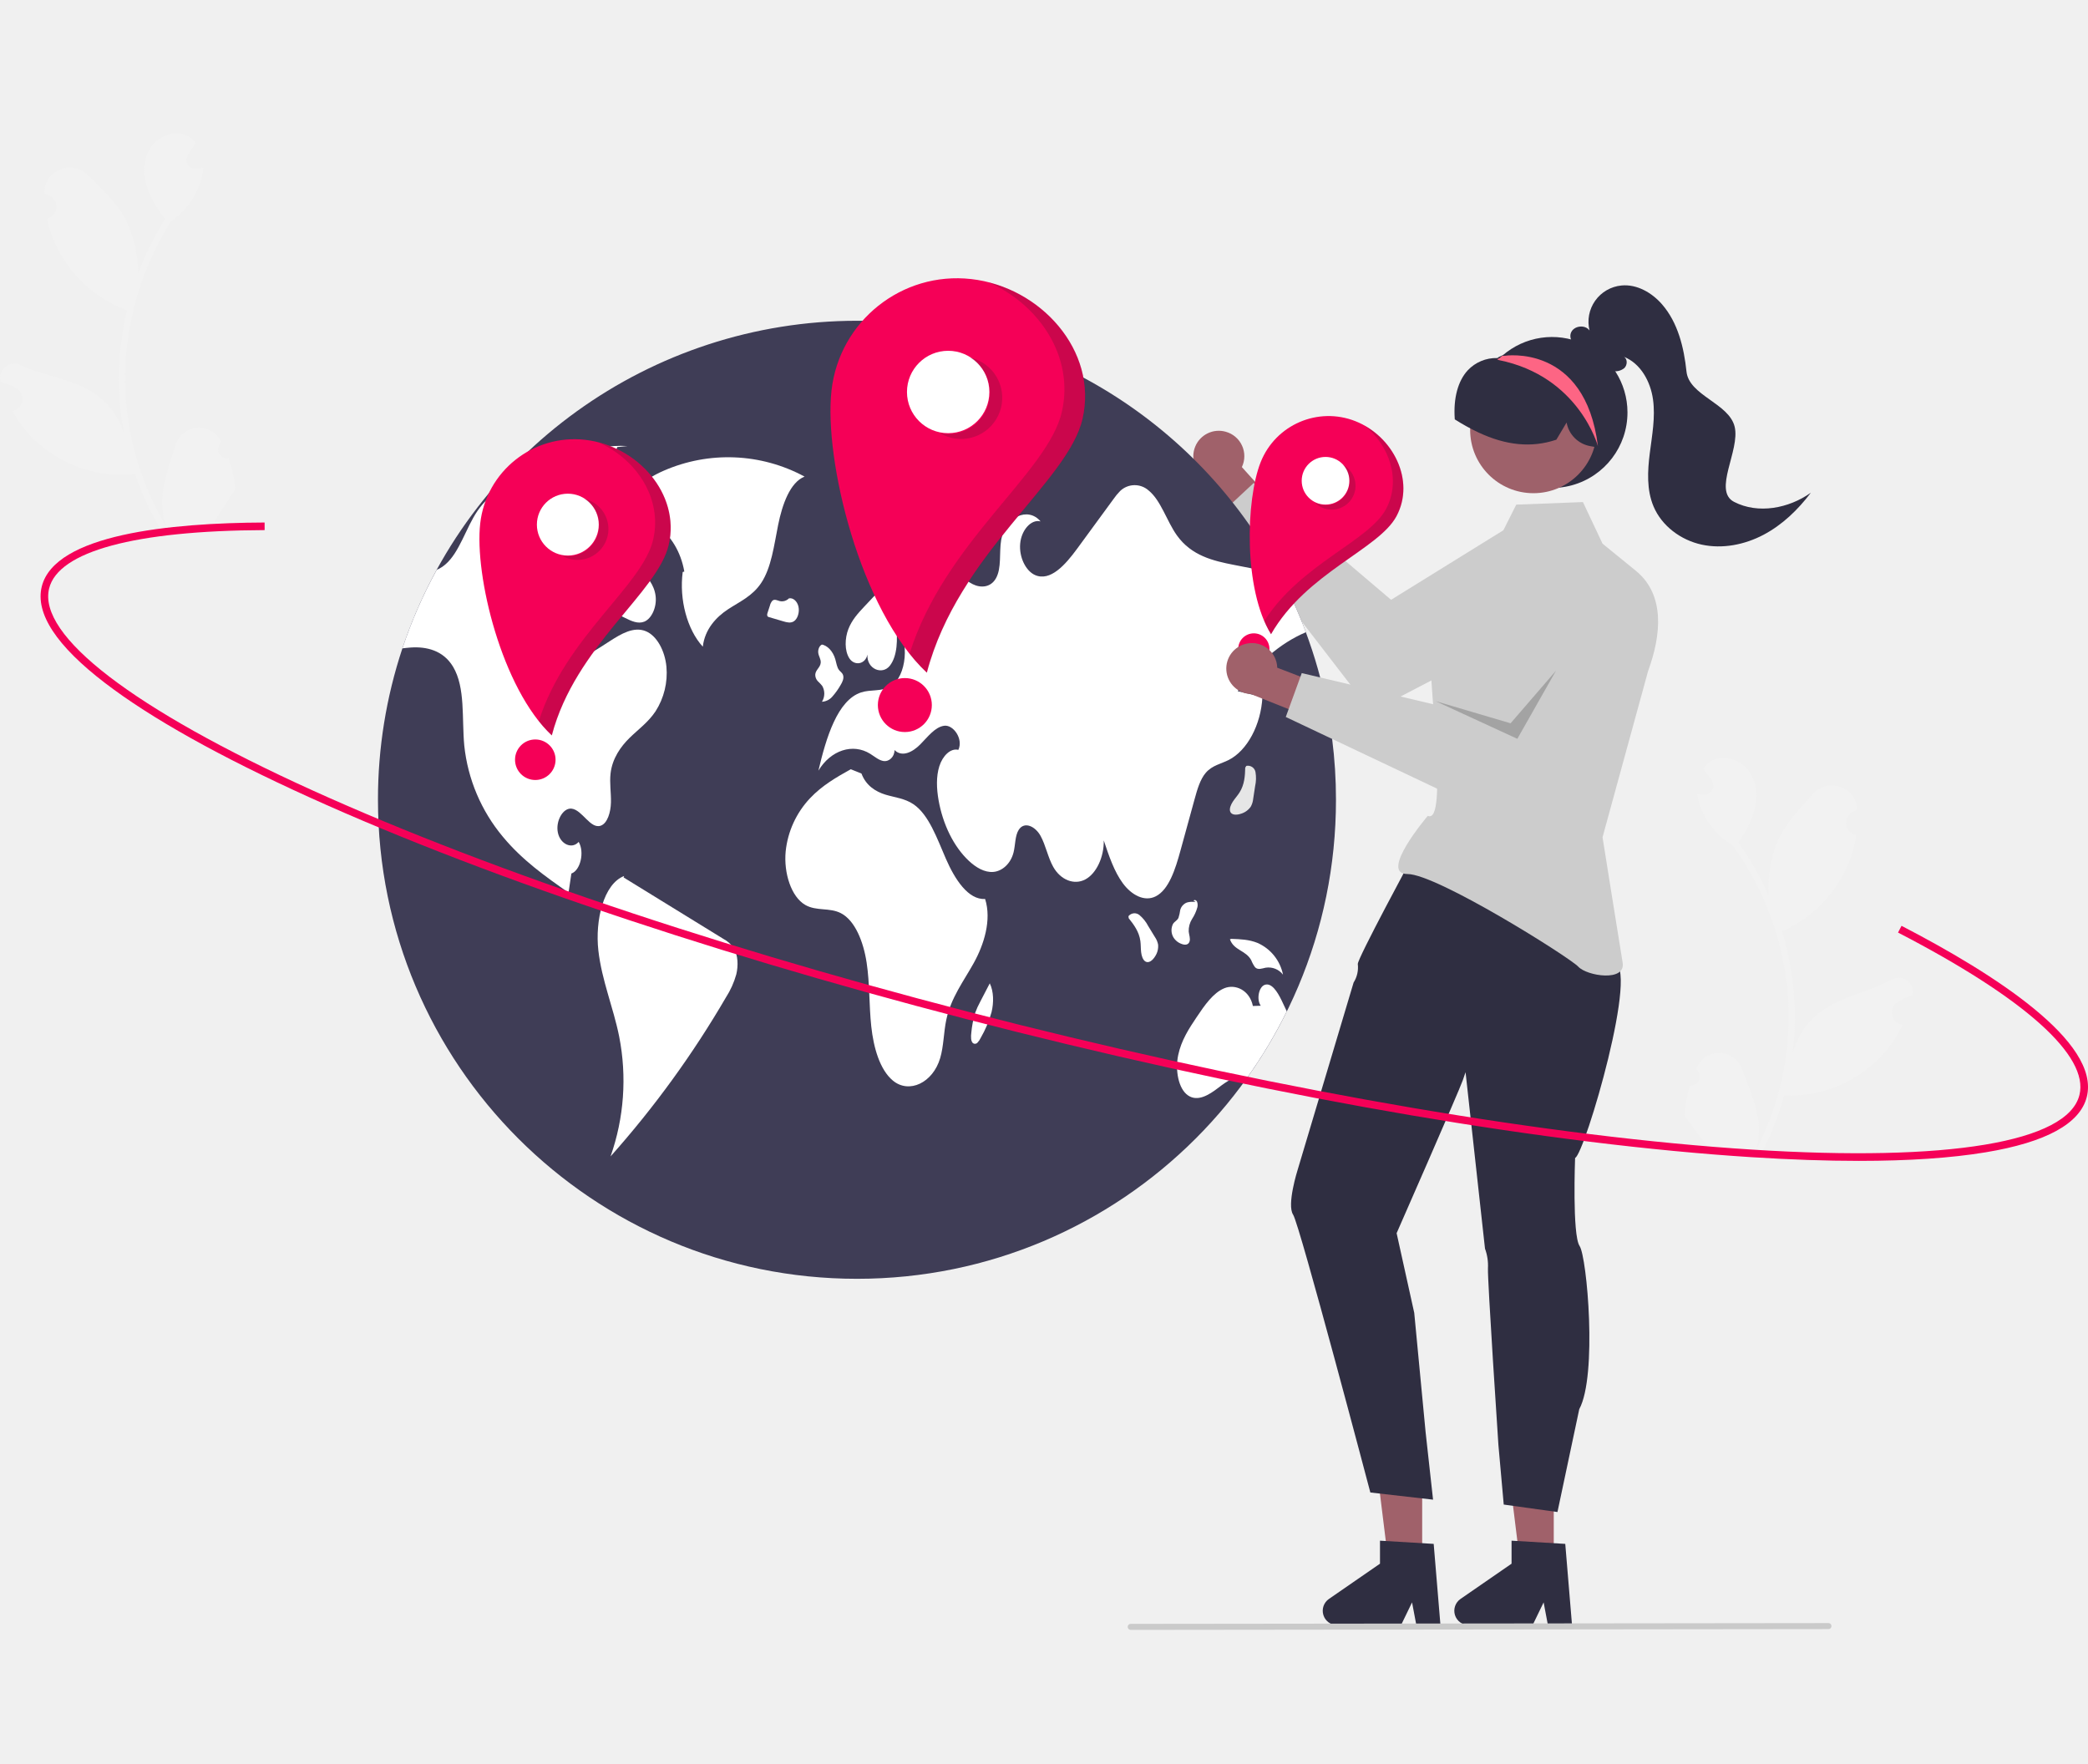
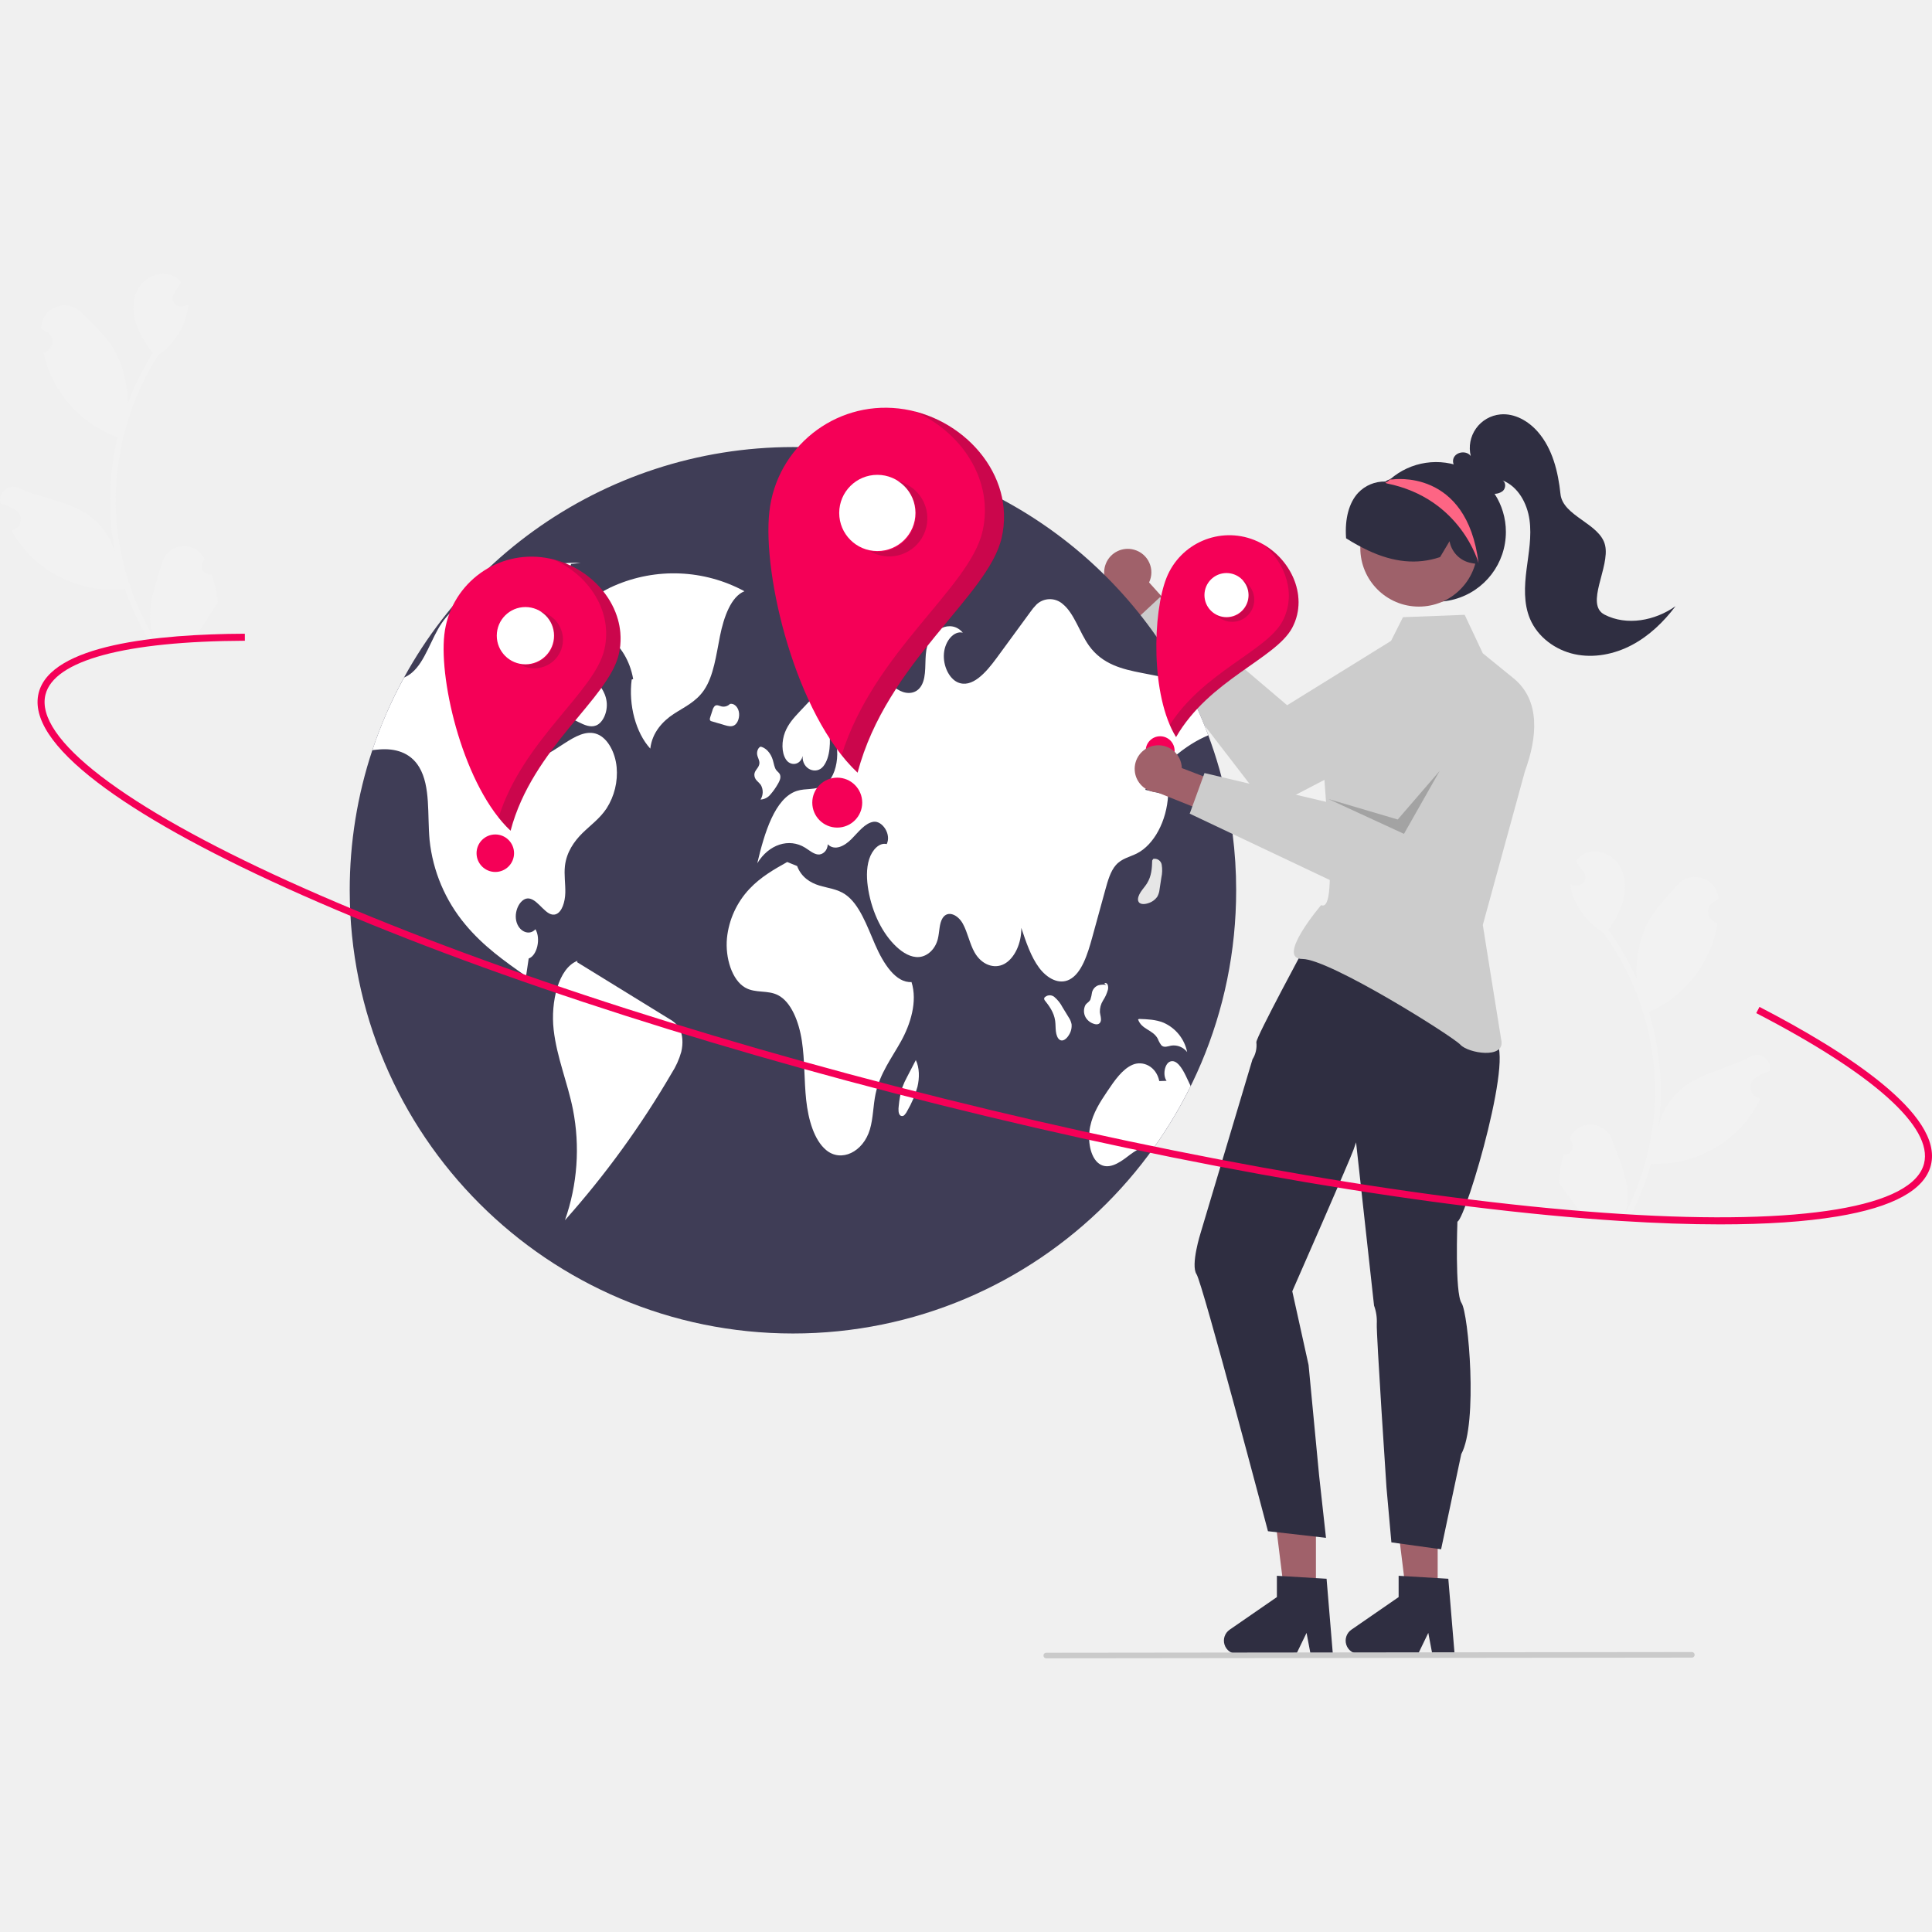
- <svg xmlns="http://www.w3.org/2000/svg" data-name="Layer 1" width="450" height="380" viewBox="0 0 825.202 591.419">
+ <svg xmlns="http://www.w3.org/2000/svg" data-name="Layer 1" width="360" height="360" viewBox="0 0 825.202 591.419">
  <path d="M855.224,530.608a3.613,3.613,0,0,0,2.907-6.134c-.074-.366-.127-.629-.202-.995q.054-.116.109-.231a9.703,9.703,0,0,1,17.876.899c2.596,7.179,5.991,14.407,6.561,21.897a28.705,28.705,0,0,1-.962,9.838,115.086,115.086,0,0,0,12.68-47.26,111.081,111.081,0,0,0-.112-12.411q-.335-5.081-1.115-10.11a116.419,116.419,0,0,0-20.767-50.362,30.983,30.983,0,0,1-12.25-13.954,23.634,23.634,0,0,1-1.847-6.551c.623.111,1.257.192,1.882.263.195.019.4.039.594.059l.073.007a3.58,3.58,0,0,0,3.208-5.689q-.383-.518-.766-1.036c-.387-.533-.785-1.056-1.172-1.588a1.784,1.784,0,0,1-.126-.16c-.445-.608-.891-1.205-1.336-1.812a10.352,10.352,0,0,1,3.543-3.119c4.865-2.553,11.309-.328,14.53,4.115,3.232,4.443,3.599,10.483,2.158,15.78a41.485,41.485,0,0,1-6.327,12.512c.242.341.494.672.735,1.012a117.172,117.172,0,0,1,11.316,19.923,48.709,48.709,0,0,1,3.957-22.465c3.093-6.578,8.567-11.985,13.427-17.57,5.837-6.708,16.999-3.142,17.56,5.732q.008.129.016.258-1.049.529-2.059,1.131a4.901,4.901,0,0,0,1.559,9.001l.099.02a48.767,48.767,0,0,1-1.623,7.224,50.21,50.21,0,0,1-26.436,30.272c-.41.187-.81.374-1.22.551a119.597,119.597,0,0,1,5.022,30.563,113.435,113.435,0,0,1-.934,18.292l.041-.214a29.974,29.974,0,0,1,11.026-16.813c8.167-6.095,19.39-7.957,28.118-12.756a5.625,5.625,0,0,1,8.352,5.867q-.022.113-.045.225a32.924,32.924,0,0,0-3.771,1.605q-1.049.529-2.059,1.131a4.901,4.901,0,0,0,1.559,9.001l.099.02c.071.014.133.027.204.04a48.808,48.808,0,0,1-9.622,13.625,50.254,50.254,0,0,1-37.15,14.279l-.01-0a119.562,119.562,0,0,1-9.113,23.048l-28.661-1.334c-.088-.323-.165-.656-.243-.979a32.599,32.599,0,0,0,7.953-.103c-2.005-2.708-4.009-5.437-6.014-8.145a1.781,1.781,0,0,1-.126-.16c-1.016-1.386-2.044-2.761-3.06-4.147l-.001-.002a47.75,47.75,0,0,1,1.963-12.086Z" transform="translate(-187.3989 -154.2905)" fill="#f2f2f2" />
  <path d="M277.743,282.773a3.613,3.613,0,0,1-3.28-5.943c.051-.37.088-.635.14-1.005q-.061-.112-.123-.224a9.703,9.703,0,0,0-17.786,2.002c-2.148,7.326-5.089,14.75-5.196,22.26a28.705,28.705,0,0,0,1.568,9.76A115.086,115.086,0,0,1,237.489,263.235a111.08,111.08,0,0,1-.655-12.394q.02-5.092.488-10.16a116.419,116.419,0,0,1,17.616-51.549,30.983,30.983,0,0,0,11.364-14.684,23.634,23.634,0,0,0,1.438-6.653c-.615.15-1.243.27-1.862.378-.193.031-.397.064-.59.095l-.073.011a3.58,3.58,0,0,1-3.554-5.48q.35-.541.7-1.082c.353-.556.718-1.102,1.071-1.658a1.783,1.783,0,0,0,.116-.168c.407-.634.815-1.258,1.222-1.891a10.352,10.352,0,0,0-3.728-2.894c-5.013-2.248-11.307.371-14.248,5.005-2.951,4.635-2.944,10.685-1.179,15.883a41.485,41.485,0,0,0,7.088,12.097c-.22.355-.451.701-.671,1.056a117.172,117.172,0,0,0-10.063,20.584,48.709,48.709,0,0,0-5.337-22.177c-3.493-6.374-9.291-11.432-14.486-16.706-6.24-6.335-17.161-2.086-17.172,6.806q-0.0.129 0.0.258,1.08.463,2.125,1.002a4.901,4.901,0,0,1-1,9.08l-.098.026a48.767,48.767,0,0,0,2.066,7.109,50.21,50.21,0,0,0,28.256,28.581c.421.161.832.323,1.252.474a119.597,119.597,0,0,0-3.124,30.814,113.433,113.433,0,0,0,2.062,18.199l-.054-.211a29.974,29.974,0,0,0-12.044-16.1c-8.528-5.579-19.845-6.744-28.852-10.995a5.625,5.625,0,0,0-7.973,6.372q.029.111.059.222a32.924,32.924,0,0,1,3.863,1.369q1.08.464,2.125,1.002a4.901,4.901,0,0,1-1,9.081l-.098.026c-.07.018-.131.035-.201.053a48.808,48.808,0,0,0,10.445,13.005,50.254,50.254,0,0,0,37.961,11.957l.01-.001a119.563,119.563,0,0,0,10.52,22.441l28.523-3.102c.068-.328.124-.665.182-.992a32.599,32.599,0,0,1-7.944.388c1.834-2.827,3.665-5.674,5.499-8.501a1.779,1.779,0,0,0,.116-.168c.929-1.446,1.869-2.882,2.798-4.328l0-.002a47.75,47.75,0,0,0-2.706-11.941Z" transform="translate(-187.3989 -154.2905)" fill="#f2f2f2" />
  <path d="M671.818,272.202a10.016,10.016,0,0,1,6.383,13.969l15.306,17.017-8.073,11.824L664.157,290.677a10.07,10.07,0,0,1,7.661-18.475Z" transform="translate(-187.3989 -154.2905)" fill="#a0616a" />
  <path d="M815.114,313.989l0,0a20.026,20.026,0,0,0-27.608-6.542l-50.339,31.177-54.301-46.158L669.356,305.045l59.987,77.83,77.965-40.644C805.489,343.179,817.313,317.567,815.114,313.989Z" transform="translate(-187.3989 -154.2905)" fill="#ccc" />
  <path d="M715.391,417.655a189.27,189.27,0,0,1-189.308,189.308c-104.551,0-189.308-84.757-189.308-189.308a189.245,189.245,0,0,1,9.655-59.842A189.506,189.506,0,0,1,526.083,228.347,189.245,189.245,0,0,1,693.021,328.333a186.774,186.774,0,0,1,10.464,23.106c.41,1.104.81,2.208,1.199,3.323v.011q2.603,7.351,4.586,14.976A189.32,189.32,0,0,1,715.391,417.655Z" transform="translate(-187.3989 -154.2905)" fill="#3f3d56" />
  <path d="M505.371,289.931a63.517,63.517,0,0,0-55.761-2.281c-7.796,3.393-16.006,9.48-18.607,20.471,10.519-6.208,24.136,3.601,26.843,19.336l-.632.174c-1.43,10.899,1.762,22.764,7.941,29.522.811-7.02,5.427-11.797,9.967-14.781,4.54-2.984,9.562-5.152,13.027-10.282,4.108-6.081,5.151-14.969,6.783-23.077C496.563,300.905,499.659,292.19,505.371,289.931Z" transform="translate(-187.3989 -154.2905)" fill="#fff" />
  <path d="M446.489,382.675c-2.913,4.375-6.805,7.12-10.296,10.538-3.481,3.429-6.794,8.056-7.488,13.998-.442,3.807.242,7.677.147,11.527-.094,3.849-1.378,8.182-3.996,9.139-4.133,1.493-7.288-6.184-11.537-6.72-3.376-.421-6.415,4.89-5.437,9.497.978,4.606,5.574,6.647,8.214,3.639,2.387,4.007.705,11.274-2.882,12.505-.379,2.524-.757,5.038-1.125,7.562-9.066-6.342-18.226-12.789-25.935-22.075a67.007,67.007,0,0,1-15.271-36.095c-.999-10.675.484-22.885-4.417-31.099-3.923-6.573-10.654-8.025-16.712-7.614-1.104.074-2.219.2-3.323.336a187.235,187.235,0,0,1,13.556-31.025,13.282,13.282,0,0,0,3.397-2.114c5.637-4.785,8.14-14.472,12.715-21.171q.442-.647.915-1.262c4.68-6.111,10.948-9.255,17.006-12.179,13.409-6.51,27.208-13.104,41.364-12.2l-4.028.389q-7.052,19.751-14.114,39.502-1.073,3.029-2.166,6.068c-2.671,7.488-5.427,15.46-5.017,23.842.242,4.964,1.967,10.265,5.248,11.968,3.06,1.578,6.405-.358,9.36-2.272,1.252-.799,2.493-1.599,3.744-2.408,4.491-2.892,9.465-5.858,14.209-3.923,4.344,1.767,7.551,7.667,8.161,14.03A28.049,28.049,0,0,1,446.489,382.675Z" transform="translate(-187.3989 -154.2905)" fill="#fff" />
  <path d="M473.198,472.572q-19.674-12.113-39.348-24.227l.223-.573c-8.155,3.106-11.54,17.602-10.193,29.456,1.348,11.854,5.917,22.451,8.226,34.002a90.252,90.252,0,0,1-3.403,47.358,387.843,387.843,0,0,0,45.56-62.781,33.588,33.588,0,0,0,4.121-9.138c.833-3.442.705-7.58-.964-10.34A11.511,11.511,0,0,0,473.198,472.572Z" transform="translate(-187.3989 -154.2905)" fill="#fff" />
  <path d="M421.435,325.653c-1.393,3.131-1.929,7.307-.665,10.547,1.291,3.309,4.019,4.804,6.532,6.05l7.247,3.592c2.411,1.195,5.01,2.402,7.468,1.419,2.964-1.186,5.02-5.833,4.488-10.148-.566-4.591-3.46-7.749-6.136-10.439q-5.618-5.645-11.237-11.291l-2.111,2.585A28.192,28.192,0,0,0,421.435,325.653Z" transform="translate(-187.3989 -154.2905)" fill="#fff" />
  <path d="M676.541,374.735q4.891,1.152,9.781,2.303c-.568,11.012-6.026,21.203-13.346,24.894-3.05,1.536-6.447,2.103-8.971,4.975-2.282,2.608-3.439,6.668-4.501,10.549q-2.792,10.16-5.585,20.319c-1.998,7.299-4.564,15.408-9.76,18.037-4.459,2.261-9.56-.505-12.989-5.143-3.429-4.638-5.521-10.875-7.551-16.953.126,6.626-2.955,13.125-7.32,15.429-4.375,2.303-9.697.221-12.621-4.922-2.103-3.692-2.976-8.561-5.038-12.305-2.061-3.744-6.384-5.89-8.635-2.377-1.483,2.335-1.294,5.911-2.03,8.877-1.146,4.606-4.617,7.499-8.056,7.751-3.429.252-6.773-1.725-9.644-4.407-5.921-5.553-10.286-14.366-11.979-24.158-.747-4.365-.957-9.118.337-13.21,1.294-4.091,4.417-7.246,7.52-6.468,2.04-4.312-1.988-10.033-5.616-9.529-3.639.505-6.489,4.407-9.476,7.404-2.976,2.997-7.141,5.174-10.139,2.198.021,2.766-2.23,4.596-4.175,4.365-1.935-.221-3.66-1.777-5.437-2.882-6.868-4.281-15.586-1.441-20.466,6.657,3.05-12.978,7.52-27.87,16.89-30.92,3.828-1.251,8.004-.221,11.621-2.387,6.405-3.839,7.699-18.342,2.167-24.326.705,5.658.568,12.263-2.419,16.133-2.987,3.87-9.255,1.346-8.876-4.375-.862,3.944-5.153,4.543-7.131,1.514-1.988-3.029-1.819-7.982-.41-11.6s3.807-6.216,6.131-8.708c4.996-5.353,10.065-10.77,15.849-14.135,5.795-3.365,12.484-4.501,18.289-1.157,3.061,1.767,5.753,4.712,8.877,6.268,3.124,1.567,7.089,1.367,9.16-2.293,2.324-4.081,1.23-10.139,2.093-15.239,1.546-9.013,10.559-13.23,15.555-7.278-3.733-.957-7.593,3.46-8.056,8.813-.473,5.353,2.23,10.759,5.848,12.379,6.079,2.692,12.032-4.081,16.628-10.349q7.194-9.844,14.408-19.677a23.782,23.782,0,0,1,2.577-3.134,8.291,8.291,0,0,1,11.327-.231c4.859,3.965,7.141,12.095,11.127,17.69,5.784,8.13,14.44,10.107,22.496,11.684q9.008,1.751,18.026,3.523a186.774,186.774,0,0,1,10.464,23.106C693.305,355.762,683.913,363.849,676.541,374.735Z" transform="translate(-187.3989 -154.2905)" fill="#fff" />
  <path d="M695.955,501.276a188.546,188.546,0,0,1-15.671,26.219c-3.786-1.62-7.856,1.273-11.401,3.986-3.702,2.84-8.151,5.606-11.947,3.018-3.881-2.65-5.132-10.065-3.902-15.944,1.23-5.869,4.301-10.538,7.278-14.976,3.155-4.712,6.531-9.602,10.917-11.432,4.396-1.83,10.044.757,11.327,7.004l3.113-.105c-1.746-2.398-.831-7.362,1.515-8.235,2.703-1.02,5.048,2.692,6.647,5.974C694.546,498.268,695.272,499.762,695.955,501.276Z" transform="translate(-187.3989 -154.2905)" fill="#fff" />
  <path d="M576.727,456.853c-6.691.421-11.992-7.817-15.514-15.92-3.522-8.104-6.736-17.371-12.773-21.496-3.45-2.357-7.383-2.68-11.125-3.822-3.742-1.142-7.659-3.505-9.447-8.318l-4.245-1.715c-5.606,3.152-11.285,6.362-16.116,11.491a36.018,36.018,0,0,0-9.603,20.993c-.811,8.496,2.183,17.97,7.778,21.161,4.421,2.522,9.567.932,14.045,3.241,5.595,2.884,8.916,11.264,10.173,19.537s.939,16.871,1.838,25.238,3.379,17.073,8.509,21.361c6.42,5.366,15.841.907,18.722-8.86,1.413-4.791,1.364-10.197,2.421-15.171,1.861-8.758,6.883-15.256,10.866-22.441C576.241,474.949,579.376,465.191,576.727,456.853Z" transform="translate(-187.3989 -154.2905)" fill="#fff" />
  <path d="M510.607,370.79a17.86,17.86,0,0,1,1.742,1.85,6.077,6.077,0,0,1-.107,6.276,5.839,5.839,0,0,0,4.181-2.125,26.879,26.879,0,0,0,3.206-4.516c.683-1.113,1.408-2.618.945-3.939-.316-.902-1.064-1.287-1.588-1.965-.831-1.075-1.036-2.783-1.466-4.259-.928-3.188-3.153-5.532-5.567-5.867l.335.064c-1.009.345-1.713,1.947-1.49,3.388.203,1.312,1.046,2.402.963,3.741-.121,1.925-2.044,2.828-2.163,4.753A3.674,3.674,0,0,0,510.607,370.79Z" transform="translate(-187.3989 -154.2905)" fill="#fff" />
  <path d="M499.142,338.082c.01-.003.02-.003.03-.006a5.357,5.357,0,0,0,.571-.608Z" transform="translate(-187.3989 -154.2905)" fill="#e6e6e6" />
  <path d="M501.149,347.116c1.479-.951,2.306-3.582,1.817-5.785-.486-2.189-2.206-3.66-3.793-3.256a3.866,3.866,0,0,1-3.595,1.058c-.981-.253-2.058-.903-2.909-.164a4.404,4.404,0,0,0-.991,1.935q-.472,1.45-.945,2.9a1.83,1.83,0,0,0-.112,1.099.931.931,0,0,0,.714.568q2.835.836,5.669,1.671C498.381,347.549,499.868,347.94,501.149,347.116Z" transform="translate(-187.3989 -154.2905)" fill="#fff" />
  <path d="M643.805,471.848q-1.31-2.145-2.62-4.29a14.334,14.334,0,0,0-3.453-4.336,3.06,3.06,0,0,0-4.356.436l.106.817c1.991,2.498,4.098,5.273,4.603,8.98.199,1.462.13,2.974.304,4.442s.671,2.99,1.618,3.623c1.375.919,2.99-.436,3.969-2.089a7.193,7.193,0,0,0,1.115-4.579A8.03,8.03,0,0,0,643.805,471.848Z" transform="translate(-187.3989 -154.2905)" fill="#fff" />
  <path d="M682.68,417.231q.379-2.485.758-4.97a14.334,14.334,0,0,0,.15-5.541,3.06,3.06,0,0,0-3.614-2.471l-.445.693c-.085,3.193-.261,6.673-2.262,9.834-.789,1.246-1.816,2.359-2.628,3.594s-1.412,2.72-1.095,3.814c.461,1.589,2.569,1.592,4.382.958a7.193,7.193,0,0,0,3.801-2.785A8.03,8.03,0,0,0,682.68,417.231Z" transform="translate(-187.3989 -154.2905)" fill="#e6e6e6" />
  <path d="M657.508,473.709c.427-1.228-.189-2.636-.32-3.993a8.765,8.765,0,0,1,1.334-4.969,16.154,16.154,0,0,0,2.078-4.556,3.812,3.812,0,0,0-.1-2.231c-.289-.65-.99-.946-1.391-.431l.86.554a7.829,7.829,0,0,0-3.489.169,4.318,4.318,0,0,0-2.644,2.981,18.441,18.441,0,0,1-.693,3.092c-.513,1.054-1.505,1.405-2.129,2.33a5.57,5.57,0,0,0,.088,5.292,6.177,6.177,0,0,0,3.494,2.748C655.645,475.069,657.028,475.089,657.508,473.709Z" transform="translate(-187.3989 -154.2905)" fill="#fff" />
  <path d="M681.91,481.072a12.005,12.005,0,0,0,1.512,2.775c1.168,1.177,2.756.454,4.173.168a7.215,7.215,0,0,1,6.864,2.753A17.471,17.471,0,0,0,684.411,474.231c-3.341-1.362-6.86-1.494-10.334-1.616l-.6.154C675.006,477.22,679.808,477.121,681.91,481.072Z" transform="translate(-187.3989 -154.2905)" fill="#fff" />
  <path d="M578.558,490.177l.009.019q.087-.168.175-.336Z" transform="translate(-187.3989 -154.2905)" fill="#e6e6e6" />
  <path d="M574.856,497.342a32.889,32.889,0,0,0-2.077,4.562,39.711,39.711,0,0,0-1.505,7.806c-.188,1.504-.246,3.426.697,4.159a1.337,1.337,0,0,0,1.749-.238,6.918,6.918,0,0,0,1.268-1.885,43.417,43.417,0,0,0,4.28-10.159c.902-3.744.894-8.151-.701-11.393Q576.711,493.769,574.856,497.342Z" transform="translate(-187.3989 -154.2905)" fill="#fff" />
  <path d="M539.143,306.44a4.215,4.215,0,0,0,4.542.886,14.999,14.999,0,0,0,4.274-2.823,10.055,10.055,0,0,0,2.591-2.826,5.732,5.732,0,0,0,.53-4.366c-.585-1.712-2.07-2.286-3.38-2.674q-3.146-.933-6.292-1.866l1.517-1.368c-1.561-.838-3.288.717-4.264,2.642a14.224,14.224,0,0,0-1.294,3.984C536.844,301.051,537.355,304.649,539.143,306.44Z" transform="translate(-187.3989 -154.2905)" fill="#e6e6e6" />
  <path d="M576.174,294.008a3.465,3.465,0,0,0,4.722.384,5.279,5.279,0,0,0,2.089-3.762c.148-1.65-.667-3.484-1.832-3.626l.267-1.545c-2.244-.405-5.006-.487-6.209,2.239A6.399,6.399,0,0,0,576.174,294.008Z" transform="translate(-187.3989 -154.2905)" fill="#e6e6e6" />
  <path d="M571.227,211.865a49.926,49.926,0,0,0-55.207,44.015c-3.091,27.399,11.344,86.898,37.662,111.528,12.392-47.189,55.815-75.179,61.56-100.336C621.381,240.191,598.627,214.955,571.227,211.865Z" transform="translate(-187.3989 -154.2905)" fill="#f50057" />
  <circle id="a2705e7e-530b-43fb-b0c6-4087ca2c8018" data-name="b262ea8c-1946-46c9-a449-3a1996c39394" cx="374.728" cy="102.203" r="16.282" fill="#fff" />
  <circle id="bb575e01-1284-49d3-8651-037e5b7ffa75" data-name="bcc29a3a-8123-4529-80aa-6f70df2823cf" cx="357.608" cy="225.929" r="10.665" fill="#f50057" />
  <path d="M575.599,244.828A16.282,16.282,0,0,1,558.827,272.741a16.28,16.28,0,0,0,11.909-29.853A16.282,16.282,0,0,1,575.599,244.828Z" transform="translate(-187.3989 -154.2905)" fill="#231f20" opacity="0.2" style="isolation:isolate" />
  <path d="M615.306,267.124c-5.746,25.157-49.169,53.147-61.56,100.336a69.061,69.061,0,0,1-6.877-7.535c13.925-44.356,54.645-71.309,60.196-95.615,4.968-21.754-8.988-42.429-29.015-51.163C602.292,219.242,620.932,242.491,615.306,267.124Z" transform="translate(-187.3989 -154.2905)" fill="#231f20" opacity="0.2" style="isolation:isolate" />
  <path d="M418.644,275.396a37.492,37.492,0,0,0-41.459,33.054c-2.321,20.576,8.519,65.257,28.283,83.754,9.306-35.437,41.915-56.457,46.23-75.349C456.308,296.668,439.22,277.717,418.644,275.396Z" transform="translate(-187.3989 -154.2905)" fill="#f50057" />
  <circle id="b2d5ab8a-e71c-4a1a-aadf-98f8ab95825b" data-name="b262ea8c-1946-46c9-a449-3a1996c39394" cx="224.412" cy="154.621" r="12.228" fill="#fff" />
  <circle id="bac33ac8-32b5-423c-9bc5-6c03ceb8d8dc" data-name="bcc29a3a-8123-4529-80aa-6f70df2823cf" cx="211.555" cy="247.535" r="8.009" fill="#f50057" />
  <path d="M421.928,300.151A12.227,12.227,0,1,1,409.332,321.112a12.226,12.226,0,0,0,8.943-22.418A12.227,12.227,0,0,1,421.928,300.151Z" transform="translate(-187.3989 -154.2905)" fill="#231f20" opacity="0.2" style="isolation:isolate" />
  <path d="M451.746,316.894c-4.315,18.892-36.924,39.911-46.23,75.349a51.862,51.862,0,0,1-5.165-5.658c10.457-33.31,41.036-53.55,45.205-71.803,3.731-16.337-6.75-31.863-21.789-38.421C441.973,280.936,455.971,298.395,451.746,316.894Z" transform="translate(-187.3989 -154.2905)" fill="#231f20" opacity="0.2" style="isolation:isolate" />
  <polygon points="614.063 564.054 600.638 564.054 594.251 512.27 614.066 512.271 614.063 564.054" fill="#a0616a" />
  <path d="M808.684,743.836H799.158l-1.7-8.994-4.355,8.994H767.836a5.68,5.68,0,0,1-3.227-10.353l20.177-13.935v-9.093l21.223,1.267Z" transform="translate(-187.3989 -154.2905)" fill="#2f2e41" />
  <polygon points="562.063 564.054 548.638 564.054 542.251 512.27 562.066 512.271 562.063 564.054" fill="#a0616a" />
  <path d="M756.684,743.836H747.158l-1.7-8.994-4.355,8.994H715.836a5.68,5.68,0,0,1-3.227-10.353l20.177-13.935v-9.093l21.223,1.267Z" transform="translate(-187.3989 -154.2905)" fill="#2f2e41" />
  <path d="M698.458,581.624C701.027,585.477,728.977,691.417,728.977,691.417l24.783,2.826-2.942-26.655-4.496-47.17-6.962-31.485s24.587-55.957,26.141-60.414l1.105-3.199L774.287,595.035a19.577,19.577,0,0,1,1.169,7.785c-.231,4.355,4.136,69.869,4.136,69.869l2.1,23.495,21.233,2.95L811.54,658.48c7.194-13.206,3.07-60.131.128-64.499s-1.773-34.787-1.773-34.787c3.756-1.322,26.157-77.706,14.953-77.255.719-4.072,1.285-7.708,1.285-7.708L806.684,458.547l-48.673-12.653-12.28-5.896s-21.932,40.554-21.713,42.571a11.214,11.214,0,0,1-1.657,7.309l-22.143,74.108S695.863,577.731,698.458,581.624Z" transform="translate(-187.3989 -154.2905)" fill="#2f2e41" />
  <path d="M820.74,316.438,812.997,299.998l-26.354,1.013-8.596,17.103s-24.567,29.343-25.362,38.884c-1,12,7.312,70.812-1,67,0,0-19.595,23-8,23s64.042,32.924,67.484,36.627,18.804,6.103,17.516-1.627-7.944-49.534-7.944-49.534l18.019-65.733c5.186-14.192,6.8-30.11-4.923-39.643Z" transform="translate(-187.3989 -154.2905)" fill="#ccc" />
  <path d="M723.121,268.05A28.881,28.881,0,0,0,685.623,284.238c-5.885,14.825-6.86,50.228,4.091,67.972,14.081-24.459,42.568-33.491,49.595-46.661C746.817,291.476,737.946,273.935,723.121,268.05Z" transform="translate(-187.3989 -154.2905)" fill="#f50057" />
  <circle id="f50692ea-d13f-4759-b5e2-05248e17533e" data-name="b262ea8c-1946-46c9-a449-3a1996c39394" cx="523.867" cy="137.29" r="9.419" fill="#fff" />
  <circle id="aec6a1c4-a00c-42b6-a49d-0158b63ca54a" data-name="bcc29a3a-8123-4529-80aa-6f70df2823cf" cx="495.528" cy="203.754" r="6.169" fill="#f50057" />
  <path d="M720.557,287.114a9.419,9.419,0,0,1-13.6,13.034A9.418,9.418,0,0,0,718.137,285.293,9.419,9.419,0,0,1,720.557,287.114Z" transform="translate(-187.3989 -154.2905)" fill="#231f20" opacity="0.2" style="isolation:isolate" />
  <path d="M739.336,305.588c-7.026,13.17-35.514,22.202-49.595,46.661a39.949,39.949,0,0,1-2.695-5.25c14.507-22.645,41.328-31.508,48.117-44.233,6.076-11.389,1.424-25.048-8.429-32.963C739.341,276.884,746.217,292.691,739.336,305.588Z" transform="translate(-187.3989 -154.2905)" fill="#231f20" opacity="0.2" style="isolation:isolate" />
  <path d="M680.146,355.92a10.016,10.016,0,0,1,12.035,9.542l21.368,8.202-1.817,14.201-30.013-12.007a10.07,10.07,0,0,1-1.572-19.938Z" transform="translate(-187.3989 -154.2905)" fill="#a0616a" />
  <path d="M829.452,326.656l0,0a20.026,20.026,0,0,0-27.565,6.719l-30.671,50.649L701.869,367.586l-6.318,17.345,88.805,42.066,44.977-71.637C836.068,345.896,839.365,332.708,829.452,326.656Z" transform="translate(-187.3989 -154.2905)" fill="#ccc" />
  <path d="M830.597,264.583a29.823,29.823,0,1,1-51.295-20.685l.143-.143c.239-.251.477-.501.728-.74a.012.012,0,0,0,.012-.012c.31-.286.62-.573.942-.847a29.815,29.815,0,0,1,49.47,22.427Z" transform="translate(-187.3989 -154.2905)" fill="#2f2e41" />
  <circle cx="606.028" cy="117.193" r="25.008" fill="#9e616a" />
  <path d="M819.983,278.615l-4.144-.732a11.554,11.554,0,0,1-9.305-9.317l-4.043,6.776-.177.059c-9.633,3.198-19.655,2.242-30.634-2.92a85.465,85.465,0,0,1-9.118-5.027l-.217-.135-.018-.254c-.56-8.135,1.266-14.932,5.142-19.137a15.417,15.417,0,0,1,11.634-4.85.957.957,0,0,0,.413-.228c.056-.041.111-.082.167-.12v-.042l.287-.135c.617-.29,1.246-.568,1.875-.822a28.199,28.199,0,0,1,29.448,5.708c7.703,7.354,11.236,19.695,8.792,30.711Z" transform="translate(-187.3989 -154.2905)" fill="#2f2e41" />
  <path d="M872.73,299.922c-8.51-4.392,2.435-20.334.236-29.655-2.199-9.321-18.037-12.319-19.046-21.842s-3.382-19.346-9.667-26.572c-4.016-4.618-9.933-8.027-16.025-7.448a14.409,14.409,0,0,0-12.628,17.792c-1.735-2.458-6.223-1.925-7.334.871-.988,2.485,1.194,5.496,3.763,5.716,3.36,4.15,7.209,8.554,12.473,9.391a5.681,5.681,0,0,0,4.841-1.117c1.239-1.189,1.335-3.567-.134-4.456,6.616,2.628,10.495,9.782,11.477,16.833.982,7.051-.377,14.185-1.271,21.248s-1.281,14.492,1.489,21.05c3.272,7.749,10.805,13.303,19.025,15.084s16.976.04,24.417-3.881c7.441-3.922,13.646-9.909,18.715-16.622C894.326,302.511,882.246,304.834,872.73,299.922Z" transform="translate(-187.3989 -154.2905)" fill="#2f2e41" />
  <path d="M818.919,277.92s-7.408-27.652-39.163-34.034c-.036-.012-.155-.06-.31-.131-.095-.06-.215-.119-.334-.179.358-.203.704-.382,1.062-.561a.012.012,0,0,0,.012-.012c.31-.286.62-.573.942-.847l.907.036S813.897,237.146,818.919,277.92Z" transform="translate(-187.3989 -154.2905)" fill="#fd6584" />
  <polygon points="614.934 212.357 596.999 233.136 567.364 224.385 599.671 239.273 614.934 212.357" opacity="0.2" />
  <path d="M909.985,745.402l-275.75.307a1.191,1.191,0,0,1,0-2.381l275.75-.307a1.191,1.191,0,1,1,0,2.381Z" transform="translate(-187.3989 -154.2905)" fill="#cacaca" />
  <path d="M922.088,560.362q-19.368,0-42.457-1.464c-79.614-5.056-182.738-22.633-290.376-49.492C481.618,482.547,382.326,449.612,309.67,416.672c-35.393-16.047-62.556-31.236-80.735-45.147-19.247-14.727-27.666-27.564-25.024-38.153,5.148-20.629,50.731-25.142,88.064-25.295l.013,3c-51.268.21-81.514,8.387-85.166,23.022-4.652,18.64,33.287,47.741,104.087,79.841,72.496,32.868,171.605,65.739,279.073,92.557,107.467,26.816,210.401,44.363,289.84,49.408,77.579,4.928,124.743-2.938,129.395-21.578,3.862-15.477-21.598-38.275-71.689-64.198l1.379-2.664c36.397,18.836,78.646,45.852,73.222,67.589-2.643,10.589-16.105,17.965-40.015,21.923C958.483,559.232,941.743,560.362,922.088,560.362Z" transform="translate(-187.3989 -154.2905)" fill="#f50057" />
</svg>
